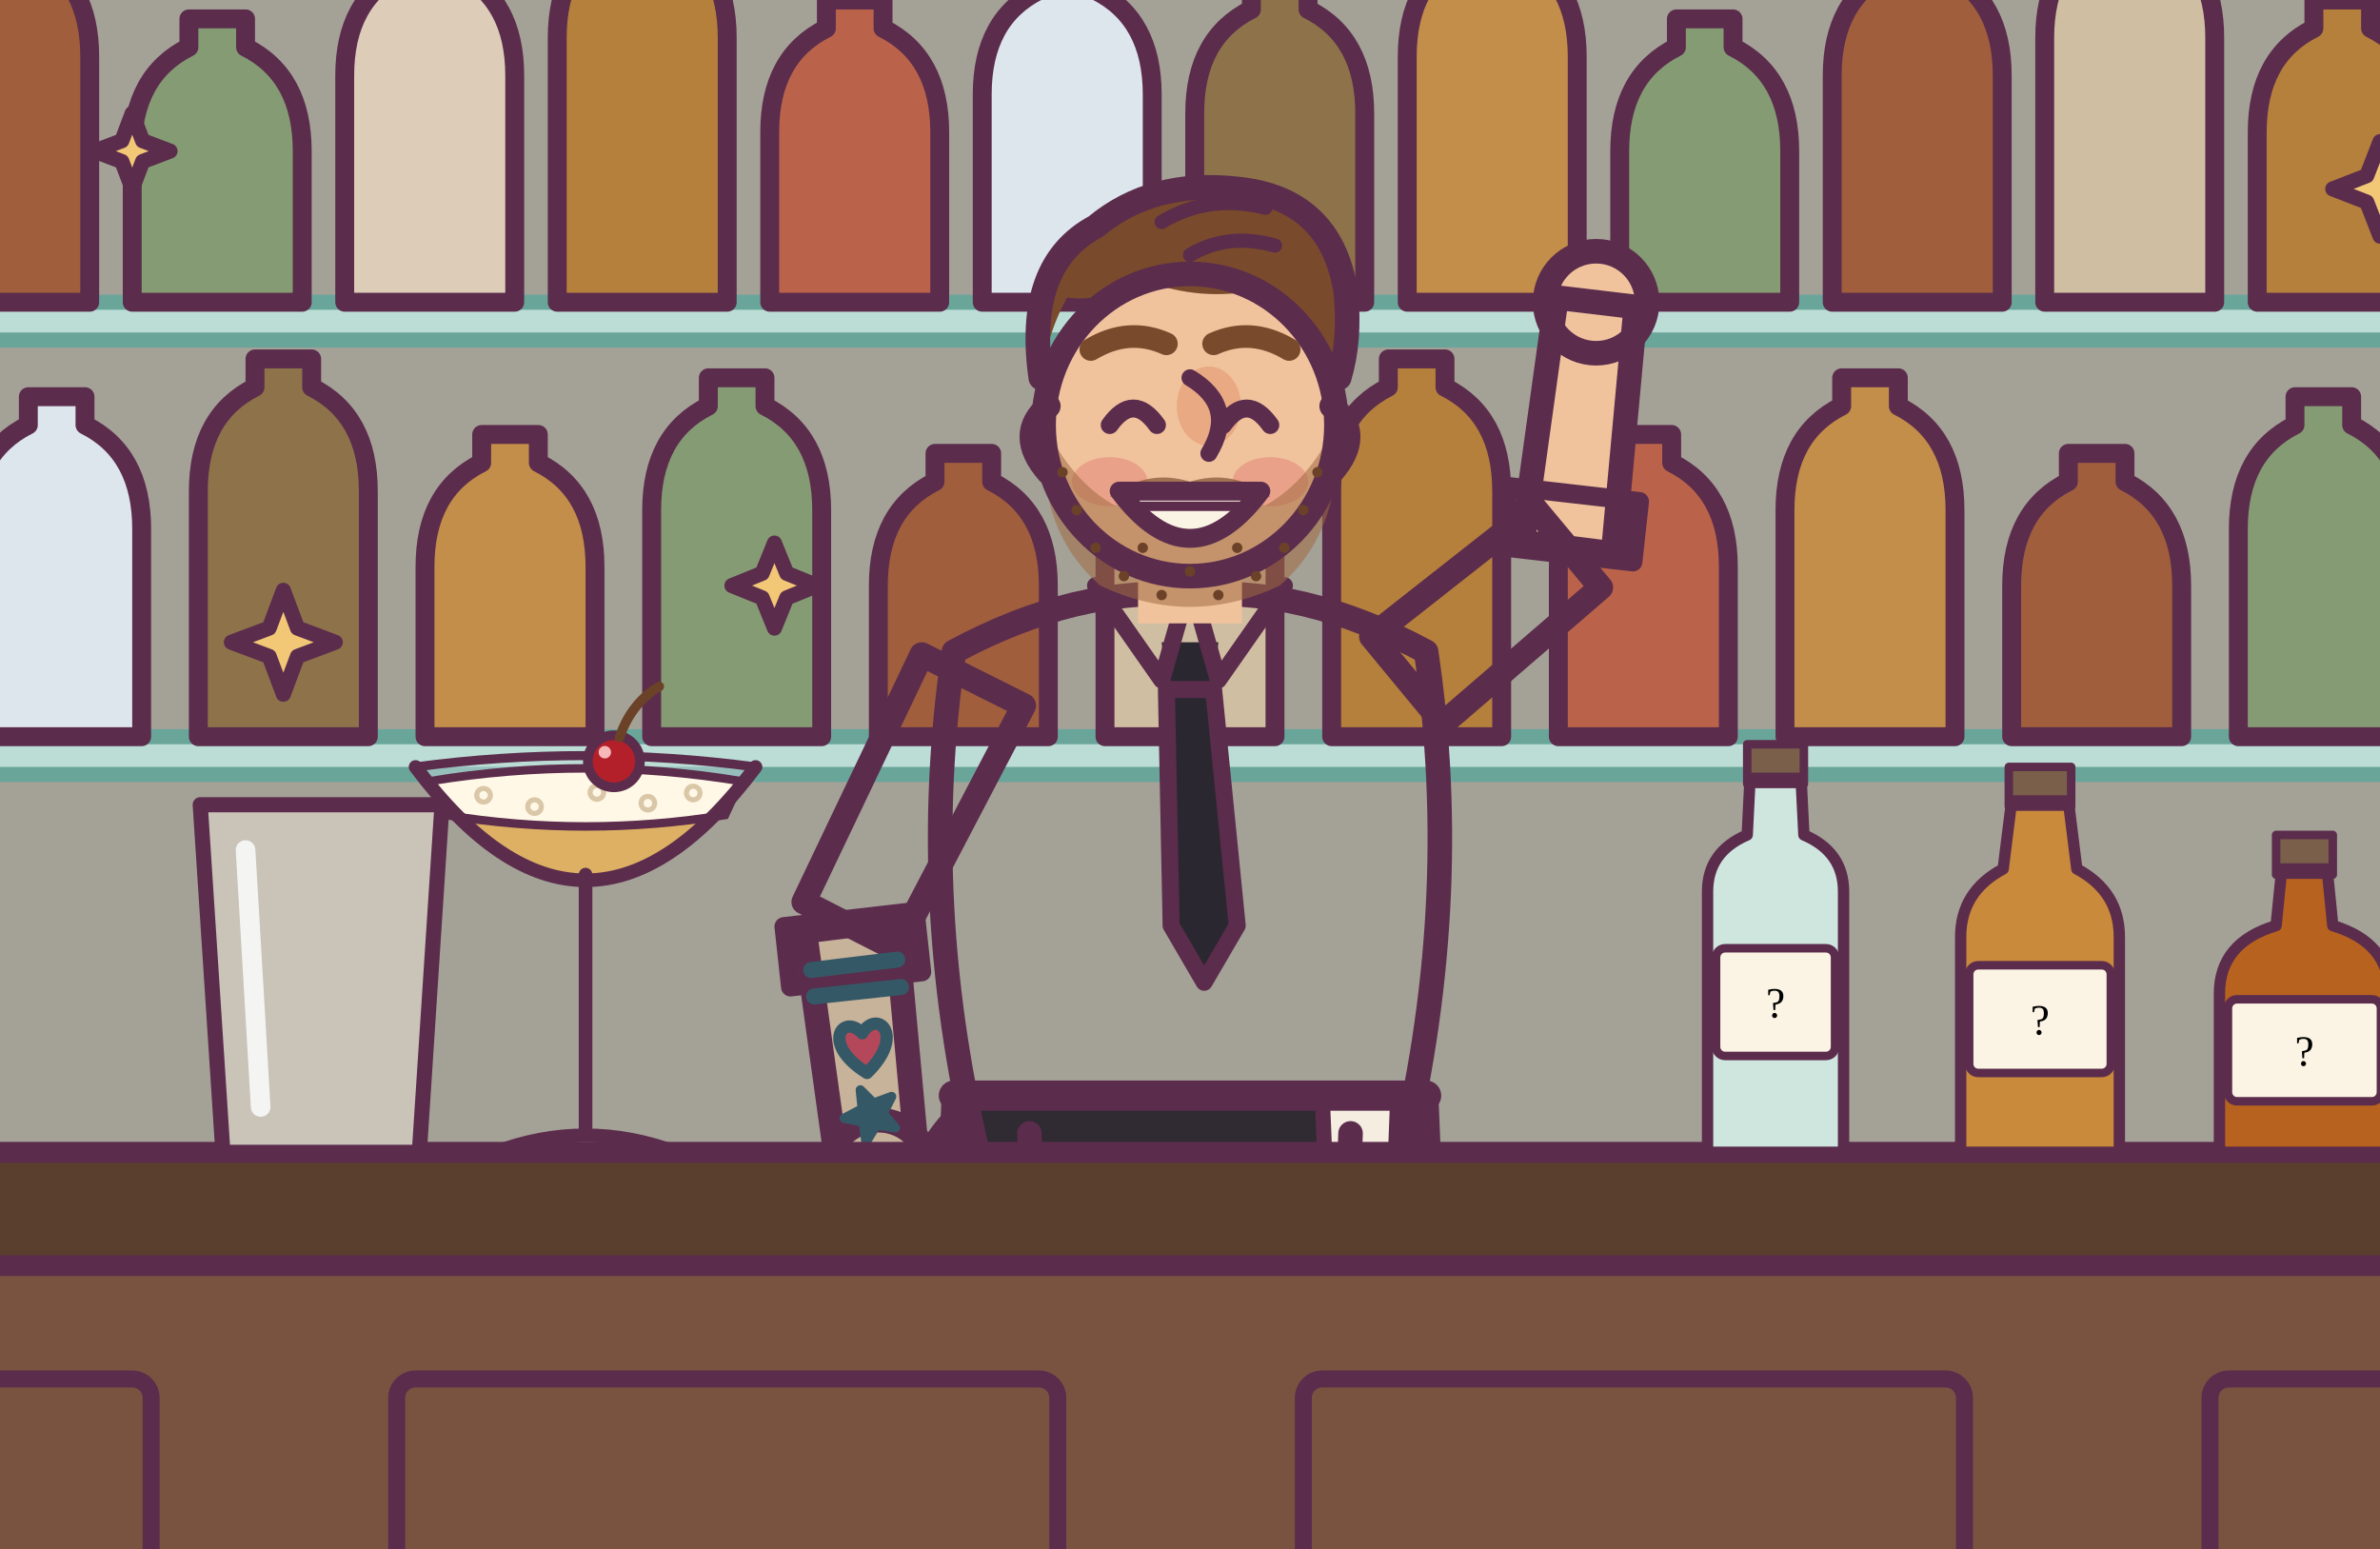
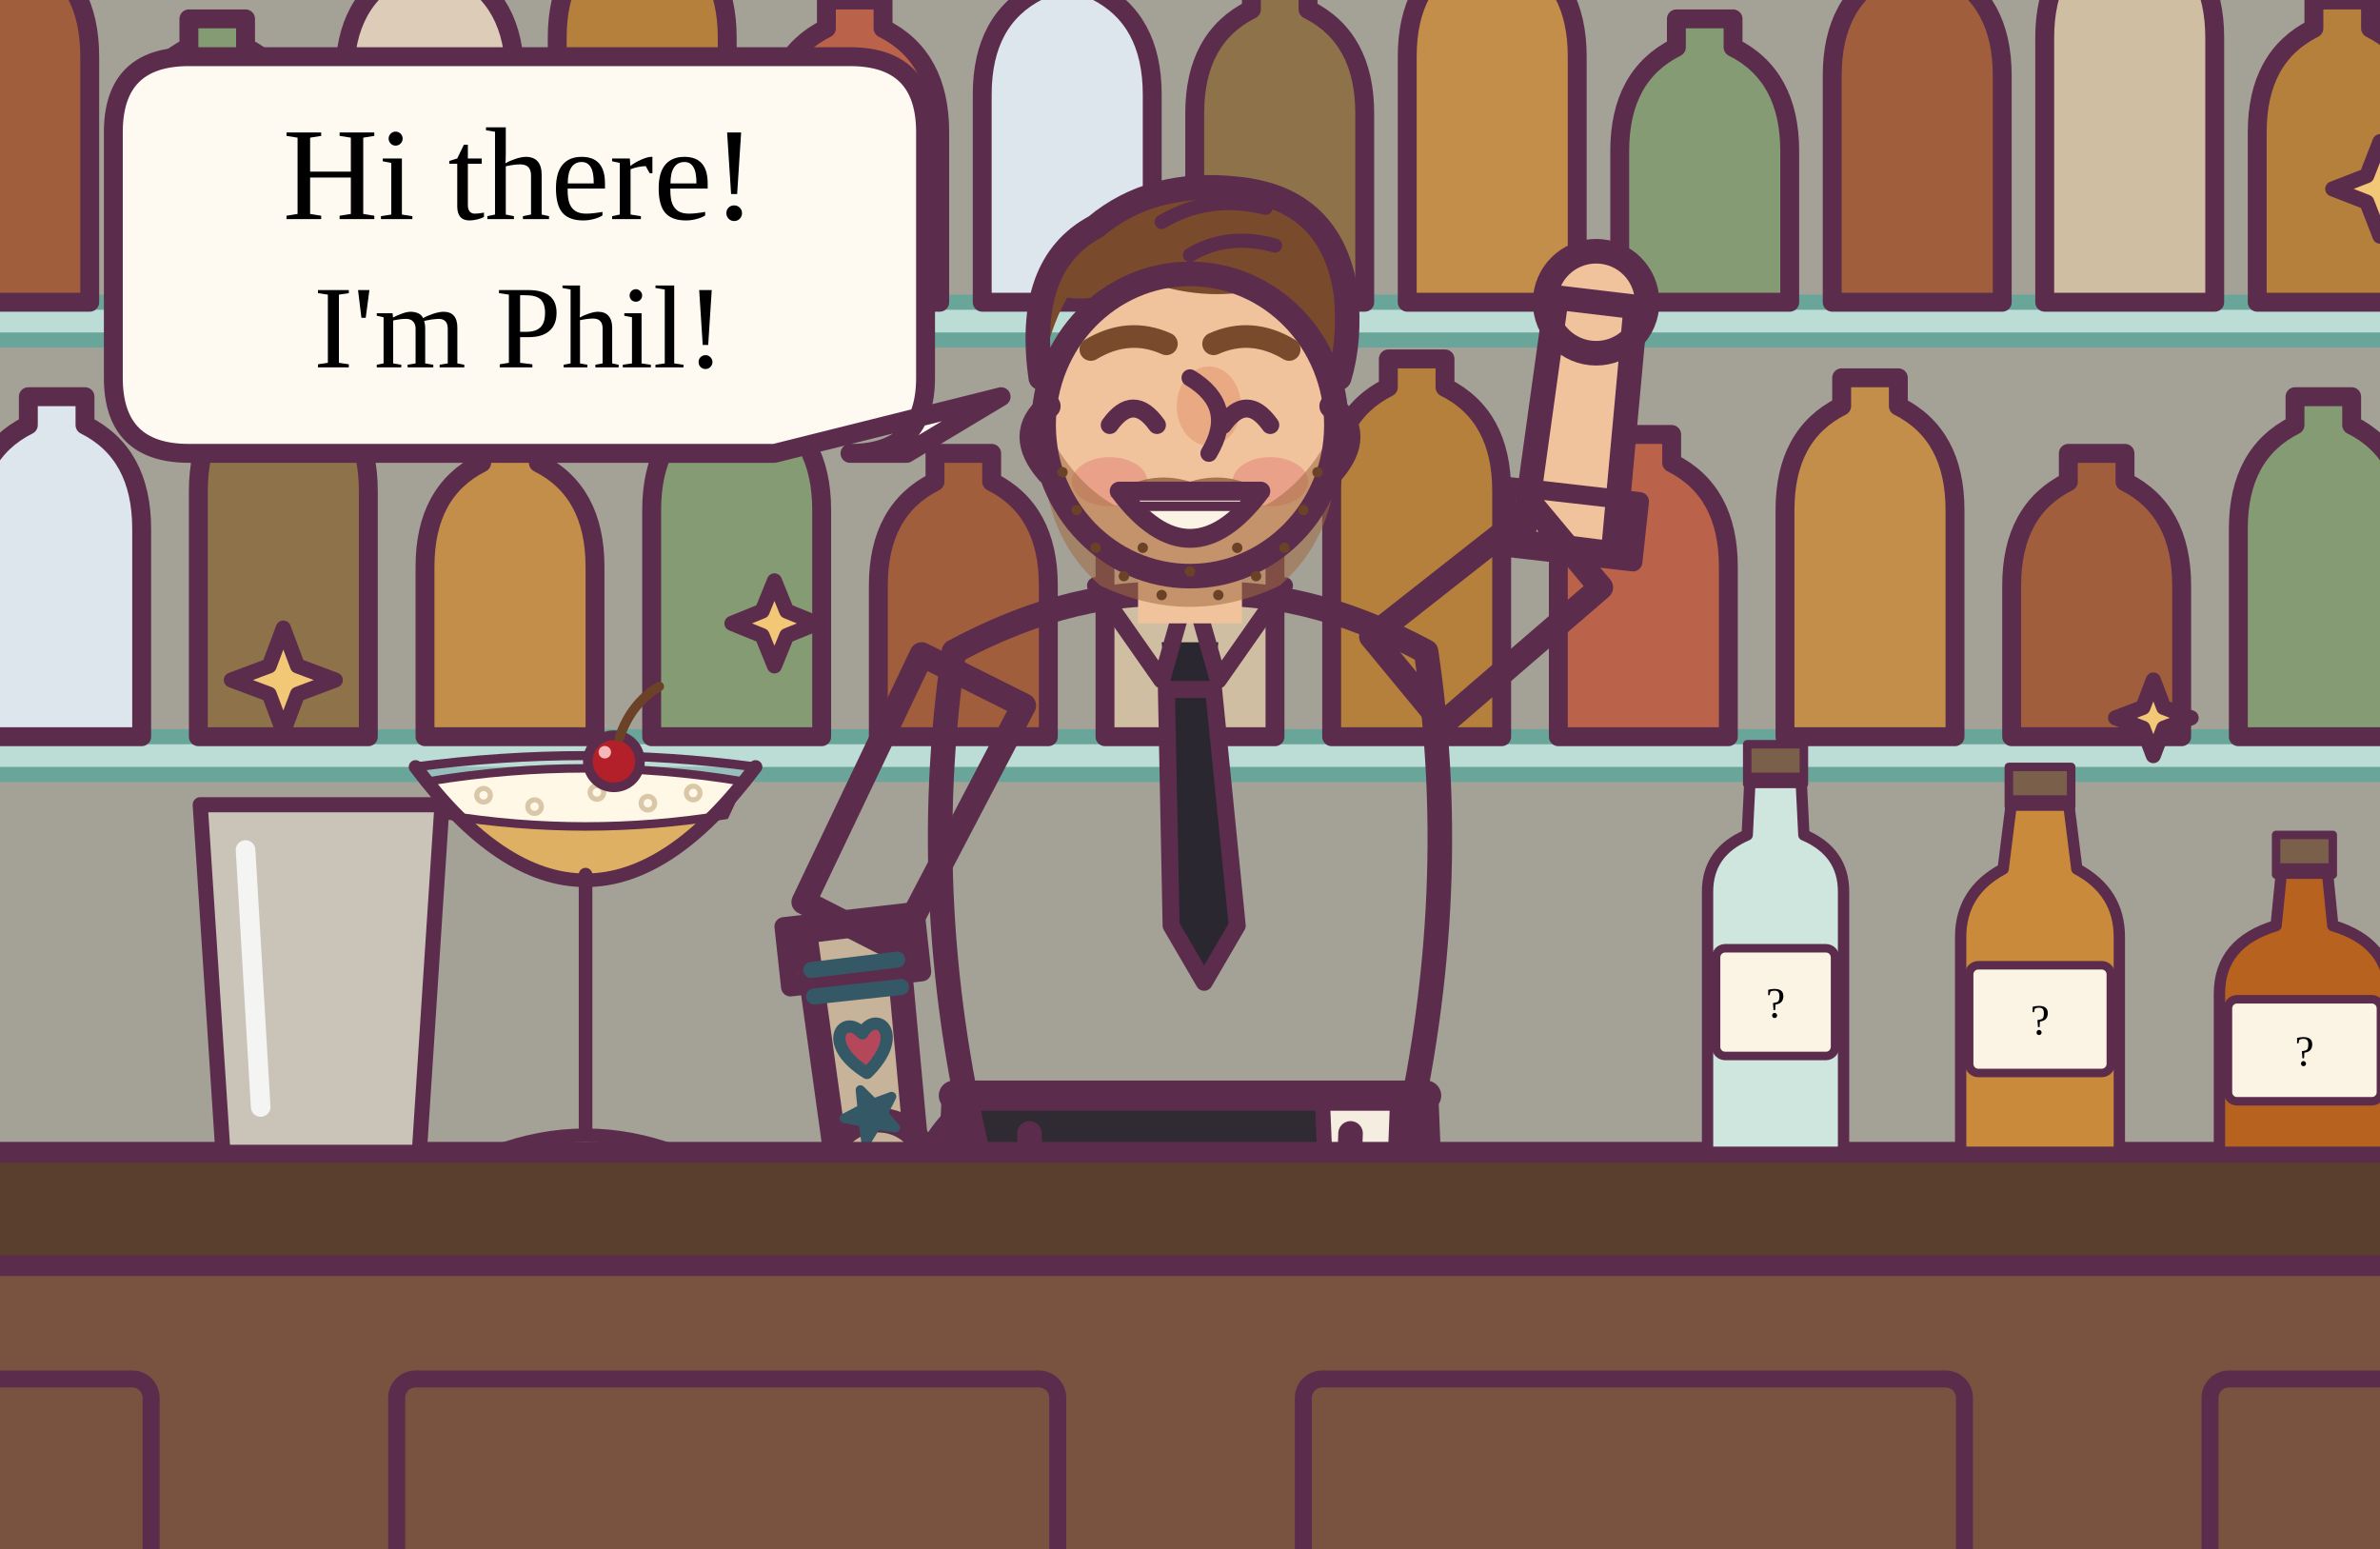
- <svg viewBox="0 0 252 164" role="img" aria-label="Phil, the bartender, waves hello from behind his bar. On the bar: a shaker and a whiskey sour on one side, and three bottles with question marks on their labels on the other">
+ <svg viewBox="0 0 252 164" role="img" aria-label="Phil, the bartender, waves hello from behind his bar and says: Hi there! I'm Phil! On the bar: a shaker and a whiskey sour on one side, and three bottles with question marks on their labels on the other">
  <g transform="translate(-74 -24)">
    <g filter="url(#wash)">
      <rect x="0" y="0" width="400" height="236" fill="#6f5443" />
      <rect x="40" y="10" width="320" height="140" fill="#cfe0dc" opacity=".55" />
    </g>
    <g filter="url(#wash)">
      <rect x="40" y="56" width="320" height="4" fill="#bfe3dc" opacity=".9" />
    </g>
    <g filter="url(#crayon)" fill="none" stroke="#5b2c4c" stroke-width="2.6" stroke-linecap="round" stroke-linejoin="round">
      <path d="M40 56 H360 M40 60 H360" stroke="#6aa59a" stroke-width="1.6" />
    </g>
    <g filter="url(#wash)">
      <path d="M43.0 56 L43.0 36 Q43.0 28 49.0 25 L49.0 22 L55.0 22 L55.0 25 Q61.0 28 61.0 36 L61.0 56Z" fill="#c98a3c" opacity=".85" />
    </g>
    <g filter="url(#crayon)" fill="none" stroke="#5b2c4c" stroke-width="2.6" stroke-linecap="round" stroke-linejoin="round">
      <path d="M43.0 56 L43.0 36 Q43.0 28 49.0 25 L49.0 22 L55.0 22 L55.0 25 Q61.0 28 61.0 36 L61.0 56Z" stroke-width="2" />
    </g>
    <g filter="url(#wash)">
      <path d="M65.5 56 L65.5 30 Q65.5 22 71.5 19 L71.5 16 L77.5 16 L77.5 19 Q83.5 22 83.5 30 L83.5 56Z" fill="#a0522d" opacity=".85" />
    </g>
    <g filter="url(#crayon)" fill="none" stroke="#5b2c4c" stroke-width="2.6" stroke-linecap="round" stroke-linejoin="round">
      <path d="M65.5 56 L65.5 30 Q65.5 22 71.5 19 L71.5 16 L77.5 16 L77.5 19 Q83.5 22 83.5 30 L83.5 56Z" stroke-width="2" />
    </g>
    <g filter="url(#wash)">
      <path d="M88.0 56 L88.0 40 Q88.0 32 94.0 29 L94.0 26 L100.0 26 L100.0 29 Q106.0 32 106.0 40 L106.0 56Z" fill="#7f9a6c" opacity=".85" />
    </g>
    <g filter="url(#crayon)" fill="none" stroke="#5b2c4c" stroke-width="2.6" stroke-linecap="round" stroke-linejoin="round">
      <path d="M88.0 56 L88.0 40 Q88.0 32 94.0 29 L94.0 26 L100.0 26 L100.0 29 Q106.0 32 106.0 40 L106.0 56Z" stroke-width="2" />
    </g>
    <g filter="url(#wash)">
      <path d="M110.5 56 L110.5 32 Q110.5 24 116.5 21 L116.5 18 L122.5 18 L122.5 21 Q128.5 24 128.5 32 L128.5 56Z" fill="#e6d3bd" opacity=".85" />
    </g>
    <g filter="url(#crayon)" fill="none" stroke="#5b2c4c" stroke-width="2.6" stroke-linecap="round" stroke-linejoin="round">
      <path d="M110.5 56 L110.5 32 Q110.5 24 116.5 21 L116.5 18 L122.5 18 L122.5 21 Q128.5 24 128.5 32 L128.5 56Z" stroke-width="2" />
    </g>
    <g filter="url(#wash)">
      <path d="M133.0 56 L133.0 28 Q133.0 20 139.0 17 L139.0 14 L145.0 14 L145.0 17 Q151.0 20 151.0 28 L151.0 56Z" fill="#b9792c" opacity=".85" />
    </g>
    <g filter="url(#crayon)" fill="none" stroke="#5b2c4c" stroke-width="2.6" stroke-linecap="round" stroke-linejoin="round">
      <path d="M133.0 56 L133.0 28 Q133.0 20 139.0 17 L139.0 14 L145.0 14 L145.0 17 Q151.0 20 151.0 28 L151.0 56Z" stroke-width="2" />
    </g>
    <g filter="url(#wash)">
      <path d="M155.5 56 L155.5 38 Q155.5 30 161.5 27 L161.5 24 L167.5 24 L167.5 27 Q173.5 30 173.5 38 L173.5 56Z" fill="#c0583c" opacity=".85" />
    </g>
    <g filter="url(#crayon)" fill="none" stroke="#5b2c4c" stroke-width="2.6" stroke-linecap="round" stroke-linejoin="round">
      <path d="M155.5 56 L155.5 38 Q155.5 30 161.5 27 L161.5 24 L167.5 24 L167.5 27 Q173.5 30 173.5 38 L173.5 56Z" stroke-width="2" />
    </g>
    <g filter="url(#wash)">
      <path d="M178.0 56 L178.0 34 Q178.0 26 184.0 23 L184.0 20 L190.0 20 L190.0 23 Q196.0 26 196.0 34 L196.0 56Z" fill="#e7f1fb" opacity=".85" />
    </g>
    <g filter="url(#crayon)" fill="none" stroke="#5b2c4c" stroke-width="2.6" stroke-linecap="round" stroke-linejoin="round">
      <path d="M178.0 56 L178.0 34 Q178.0 26 184.0 23 L184.0 20 L190.0 20 L190.0 23 Q196.0 26 196.0 34 L196.0 56Z" stroke-width="2" />
    </g>
    <g filter="url(#wash)">
      <path d="M200.5 56 L200.5 36 Q200.5 28 206.5 25 L206.5 22 L212.5 22 L212.5 25 Q218.5 28 218.5 36 L218.5 56Z" fill="#8a6a3c" opacity=".85" />
    </g>
    <g filter="url(#crayon)" fill="none" stroke="#5b2c4c" stroke-width="2.6" stroke-linecap="round" stroke-linejoin="round">
      <path d="M200.5 56 L200.5 36 Q200.5 28 206.5 25 L206.5 22 L212.5 22 L212.5 25 Q218.5 28 218.5 36 L218.5 56Z" stroke-width="2" />
    </g>
    <g filter="url(#wash)">
      <path d="M223.0 56 L223.0 30 Q223.0 22 229.0 19 L229.0 16 L235.0 16 L235.0 19 Q241.0 22 241.0 30 L241.0 56Z" fill="#c98a3c" opacity=".85" />
    </g>
    <g filter="url(#crayon)" fill="none" stroke="#5b2c4c" stroke-width="2.6" stroke-linecap="round" stroke-linejoin="round">
      <path d="M223.0 56 L223.0 30 Q223.0 22 229.0 19 L229.0 16 L235.0 16 L235.0 19 Q241.0 22 241.0 30 L241.0 56Z" stroke-width="2" />
    </g>
    <g filter="url(#wash)">
      <path d="M245.5 56 L245.5 40 Q245.5 32 251.5 29 L251.5 26 L257.5 26 L257.5 29 Q263.5 32 263.5 40 L263.5 56Z" fill="#7f9a6c" opacity=".85" />
    </g>
    <g filter="url(#crayon)" fill="none" stroke="#5b2c4c" stroke-width="2.6" stroke-linecap="round" stroke-linejoin="round">
      <path d="M245.5 56 L245.5 40 Q245.5 32 251.5 29 L251.5 26 L257.5 26 L257.5 29 Q263.5 32 263.5 40 L263.5 56Z" stroke-width="2" />
    </g>
    <g filter="url(#wash)">
      <path d="M268.0 56 L268.0 32 Q268.0 24 274.0 21 L274.0 18 L280.0 18 L280.0 21 Q286.0 24 286.0 32 L286.0 56Z" fill="#a0522d" opacity=".85" />
    </g>
    <g filter="url(#crayon)" fill="none" stroke="#5b2c4c" stroke-width="2.6" stroke-linecap="round" stroke-linejoin="round">
      <path d="M268.0 56 L268.0 32 Q268.0 24 274.0 21 L274.0 18 L280.0 18 L280.0 21 Q286.0 24 286.0 32 L286.0 56Z" stroke-width="2" />
    </g>
    <g filter="url(#wash)">
      <path d="M290.5 56 L290.5 28 Q290.5 20 296.5 17 L296.5 14 L302.5 14 L302.5 17 Q308.5 20 308.5 28 L308.5 56Z" fill="#d8c3a5" opacity=".85" />
    </g>
    <g filter="url(#crayon)" fill="none" stroke="#5b2c4c" stroke-width="2.6" stroke-linecap="round" stroke-linejoin="round">
      <path d="M290.5 56 L290.5 28 Q290.5 20 296.5 17 L296.5 14 L302.5 14 L302.5 17 Q308.5 20 308.5 28 L308.5 56Z" stroke-width="2" />
    </g>
    <g filter="url(#wash)">
      <path d="M313.0 56 L313.0 38 Q313.0 30 319.0 27 L319.0 24 L325.0 24 L325.0 27 Q331.0 30 331.0 38 L331.0 56Z" fill="#b9792c" opacity=".85" />
    </g>
    <g filter="url(#crayon)" fill="none" stroke="#5b2c4c" stroke-width="2.6" stroke-linecap="round" stroke-linejoin="round">
      <path d="M313.0 56 L313.0 38 Q313.0 30 319.0 27 L319.0 24 L325.0 24 L325.0 27 Q331.0 30 331.0 38 L331.0 56Z" stroke-width="2" />
    </g>
    <g filter="url(#wash)">
      <path d="M335.5 56 L335.5 34 Q335.5 26 341.5 23 L341.5 20 L347.5 20 L347.5 23 Q353.5 26 353.5 34 L353.5 56Z" fill="#c0583c" opacity=".85" />
    </g>
    <g filter="url(#crayon)" fill="none" stroke="#5b2c4c" stroke-width="2.6" stroke-linecap="round" stroke-linejoin="round">
      <path d="M335.5 56 L335.5 34 Q335.5 26 341.5 23 L341.5 20 L347.5 20 L347.5 23 Q353.5 26 353.5 34 L353.5 56Z" stroke-width="2" />
    </g>
    <g filter="url(#wash)">
      <rect x="40" y="102" width="320" height="4" fill="#bfe3dc" opacity=".9" />
    </g>
    <g filter="url(#crayon)" fill="none" stroke="#5b2c4c" stroke-width="2.6" stroke-linecap="round" stroke-linejoin="round">
      <path d="M40 102 H360 M40 106 H360" stroke="#6aa59a" stroke-width="1.6" />
    </g>
    <g filter="url(#wash)">
      <path d="M47 102 L47 86 Q47 78 53 75 L53 72 L59 72 L59 75 Q65 78 65 86 L65 102Z" fill="#c0583c" opacity=".85" />
    </g>
    <g filter="url(#crayon)" fill="none" stroke="#5b2c4c" stroke-width="2.6" stroke-linecap="round" stroke-linejoin="round">
      <path d="M47 102 L47 86 Q47 78 53 75 L53 72 L59 72 L59 75 Q65 78 65 86 L65 102Z" stroke-width="2" />
    </g>
    <g filter="url(#wash)">
      <path d="M71 102 L71 80 Q71 72 77 69 L77 66 L83 66 L83 69 Q89 72 89 80 L89 102Z" fill="#e7f1fb" opacity=".85" />
    </g>
    <g filter="url(#crayon)" fill="none" stroke="#5b2c4c" stroke-width="2.6" stroke-linecap="round" stroke-linejoin="round">
      <path d="M71 102 L71 80 Q71 72 77 69 L77 66 L83 66 L83 69 Q89 72 89 80 L89 102Z" stroke-width="2" />
    </g>
    <g filter="url(#wash)">
      <path d="M95 102 L95 76 Q95 68 101 65 L101 62 L107 62 L107 65 Q113 68 113 76 L113 102Z" fill="#8a6a3c" opacity=".85" />
    </g>
    <g filter="url(#crayon)" fill="none" stroke="#5b2c4c" stroke-width="2.6" stroke-linecap="round" stroke-linejoin="round">
      <path d="M95 102 L95 76 Q95 68 101 65 L101 62 L107 62 L107 65 Q113 68 113 76 L113 102Z" stroke-width="2" />
    </g>
    <g filter="url(#wash)">
      <path d="M119 102 L119 84 Q119 76 125 73 L125 70 L131 70 L131 73 Q137 76 137 84 L137 102Z" fill="#c98a3c" opacity=".85" />
    </g>
    <g filter="url(#crayon)" fill="none" stroke="#5b2c4c" stroke-width="2.6" stroke-linecap="round" stroke-linejoin="round">
      <path d="M119 102 L119 84 Q119 76 125 73 L125 70 L131 70 L131 73 Q137 76 137 84 L137 102Z" stroke-width="2" />
    </g>
    <g filter="url(#wash)">
      <path d="M143 102 L143 78 Q143 70 149 67 L149 64 L155 64 L155 67 Q161 70 161 78 L161 102Z" fill="#7f9a6c" opacity=".85" />
    </g>
    <g filter="url(#crayon)" fill="none" stroke="#5b2c4c" stroke-width="2.6" stroke-linecap="round" stroke-linejoin="round">
      <path d="M143 102 L143 78 Q143 70 149 67 L149 64 L155 64 L155 67 Q161 70 161 78 L161 102Z" stroke-width="2" />
    </g>
    <g filter="url(#wash)">
      <path d="M167 102 L167 86 Q167 78 173 75 L173 72 L179 72 L179 75 Q185 78 185 86 L185 102Z" fill="#a0522d" opacity=".85" />
    </g>
    <g filter="url(#crayon)" fill="none" stroke="#5b2c4c" stroke-width="2.6" stroke-linecap="round" stroke-linejoin="round">
      <path d="M167 102 L167 86 Q167 78 173 75 L173 72 L179 72 L179 75 Q185 78 185 86 L185 102Z" stroke-width="2" />
    </g>
    <g filter="url(#wash)">
      <path d="M191 102 L191 80 Q191 72 197 69 L197 66 L203 66 L203 69 Q209 72 209 80 L209 102Z" fill="#d8c3a5" opacity=".85" />
    </g>
    <g filter="url(#crayon)" fill="none" stroke="#5b2c4c" stroke-width="2.6" stroke-linecap="round" stroke-linejoin="round">
      <path d="M191 102 L191 80 Q191 72 197 69 L197 66 L203 66 L203 69 Q209 72 209 80 L209 102Z" stroke-width="2" />
    </g>
    <g filter="url(#wash)">
      <path d="M215 102 L215 76 Q215 68 221 65 L221 62 L227 62 L227 65 Q233 68 233 76 L233 102Z" fill="#b9792c" opacity=".85" />
    </g>
    <g filter="url(#crayon)" fill="none" stroke="#5b2c4c" stroke-width="2.6" stroke-linecap="round" stroke-linejoin="round">
      <path d="M215 102 L215 76 Q215 68 221 65 L221 62 L227 62 L227 65 Q233 68 233 76 L233 102Z" stroke-width="2" />
    </g>
    <g filter="url(#wash)">
      <path d="M239 102 L239 84 Q239 76 245 73 L245 70 L251 70 L251 73 Q257 76 257 84 L257 102Z" fill="#c0583c" opacity=".85" />
    </g>
    <g filter="url(#crayon)" fill="none" stroke="#5b2c4c" stroke-width="2.6" stroke-linecap="round" stroke-linejoin="round">
      <path d="M239 102 L239 84 Q239 76 245 73 L245 70 L251 70 L251 73 Q257 76 257 84 L257 102Z" stroke-width="2" />
    </g>
    <g filter="url(#wash)">
      <path d="M263 102 L263 78 Q263 70 269 67 L269 64 L275 64 L275 67 Q281 70 281 78 L281 102Z" fill="#c98a3c" opacity=".85" />
    </g>
    <g filter="url(#crayon)" fill="none" stroke="#5b2c4c" stroke-width="2.6" stroke-linecap="round" stroke-linejoin="round">
      <path d="M263 102 L263 78 Q263 70 269 67 L269 64 L275 64 L275 67 Q281 70 281 78 L281 102Z" stroke-width="2" />
    </g>
    <g filter="url(#wash)">
      <path d="M287 102 L287 86 Q287 78 293 75 L293 72 L299 72 L299 75 Q305 78 305 86 L305 102Z" fill="#a0522d" opacity=".85" />
    </g>
    <g filter="url(#crayon)" fill="none" stroke="#5b2c4c" stroke-width="2.6" stroke-linecap="round" stroke-linejoin="round">
      <path d="M287 102 L287 86 Q287 78 293 75 L293 72 L299 72 L299 75 Q305 78 305 86 L305 102Z" stroke-width="2" />
    </g>
    <g filter="url(#wash)">
      <path d="M311 102 L311 80 Q311 72 317 69 L317 66 L323 66 L323 69 Q329 72 329 80 L329 102Z" fill="#7f9a6c" opacity=".85" />
    </g>
    <g filter="url(#crayon)" fill="none" stroke="#5b2c4c" stroke-width="2.6" stroke-linecap="round" stroke-linejoin="round">
      <path d="M311 102 L311 80 Q311 72 317 69 L317 66 L323 66 L323 69 Q329 72 329 80 L329 102Z" stroke-width="2" />
    </g>
    <g filter="url(#wash)">
      <path d="M335 102 L335 76 Q335 68 341 65 L341 62 L347 62 L347 65 Q353 68 353 76 L353 102Z" fill="#e6d3bd" opacity=".85" />
    </g>
    <g filter="url(#crayon)" fill="none" stroke="#5b2c4c" stroke-width="2.6" stroke-linecap="round" stroke-linejoin="round">
      <path d="M335 102 L335 76 Q335 68 341 65 L341 62 L347 62 L347 65 Q353 68 353 76 L353 102Z" stroke-width="2" />
    </g>
    <g transform="translate(200 206) scale(1 1)">
      <g>
        <g>
          <g filter="url(#wash)">
            <path d="M-40.8 -83.4 L-37.2 -57.5 L-28.8 -58.5 L-31.2 -84.6Z" fill="#f0c39d" />
            <circle cx="-33" cy="-58" r="5.4" fill="#f0c39d" />
            <path d="M-28.4 -112.7 L-40.9 -86.5 L-31.1 -81.5 L-17.6 -107.3Z" fill="url(#plaid)" />
            <path d="M-29.1 -85.5 L-43 -83.9 L-42.3 -77.5 L-28.4 -79.1Z" fill="url(#plaid)" />
            <path d="M-40.8 -83.4 L-37.2 -57.5 L-28.8 -58.5 L-31.2 -84.6Z" fill="#5f8494" opacity=".28" />
          </g>
          <g filter="url(#boil)" fill="none" stroke="#5b2c4c" stroke-width="2.6" stroke-linecap="round" stroke-linejoin="round">
            <path d="M-40.8 -83.4 L-37.2 -57.5 L-28.8 -58.5 L-31.2 -84.6Z" />
            <circle cx="-33" cy="-58" r="5.4" />
            <path d="M-28.4 -112.7 L-40.9 -86.5 L-31.1 -81.5 L-17.6 -107.3Z" />
            <path d="M-29.1 -85.5 L-43 -83.9 L-42.3 -77.5 L-28.4 -79.1Z" stroke-width="2" />
            <g stroke="#355866">
              <path d="M-31 -80.4 L-40.1 -79.3" stroke-width="1.7" />
              <path d="M-30.6 -77.5 L-39.8 -76.5" stroke-width="1.7" />
              <path d="M-34.2 -68.4 C-39.2 -71.5 -36.7 -74.8 -34.7 -72.6 C-33.2 -75.2 -30 -72.5 -34.2 -68.4Z" fill="#b4485a" stroke-width="1.3" />
              <path d="M-36.6 -63.6 -34.7 -64.6 -34.9 -66.6 -33.5 -65.2 -31.6 -65.9 -32.5 -64.1 -31.2 -62.6 -33.2 -62.9 -34.3 -61.1 -34.6 -63.2Z" fill="#355866" stroke-width="1" />
            </g>
          </g>
        </g>
        <g>
          <g filter="url(#wash)">
            <ellipse cx="-11" cy="-3.5" rx="10.5" ry="4.6" fill="#3b2a22" />
            <ellipse cx="11" cy="-3.5" rx="10.5" ry="4.6" fill="#3b2a22" />
            <path d="M-17 -62 L-15 -7 L-4 -7 L-1.5 -56 L1.5 -56 L4 -7 L15 -7 L17 -62Z" fill="#4b5a73" />
            <path d="M-25 -113 Q-29 -86 -22 -58 L22 -58 Q29 -86 25 -113 Q12 -120 0 -119 Q-12 -120 -25 -113Z" fill="url(#plaid)" />
            <path d="M-3 -114 L3 -114 L2.5 -109 L-2.5 -109Z M-2.5 -109 L2.5 -109 L5 -84 L1.5 -78 L-2 -84Z" fill="#2b2730" />
            <path d="M-10 -120 L-3 -110 L-1 -117Z M10 -120 L3 -110 L1 -117Z" fill="url(#plaid)" />
            <path d="M-25 -66 L25 -66 L26.5 -30 Q0 -25 -26.5 -30Z" fill="#302a33" />
            <path d="M14 -66 L22 -66 L21 -40 L15 -42Z" fill="#f4ede0" />
          </g>
          <g filter="url(#boil)" fill="none" stroke="#5b2c4c" stroke-width="2.6" stroke-linecap="round" stroke-linejoin="round">
            <ellipse cx="-11" cy="-3.5" rx="10.5" ry="4.6" />
            <ellipse cx="11" cy="-3.5" rx="10.5" ry="4.6" />
            <path d="M-17 -62 L-15 -7 L-4 -7 L-1.5 -56 M1.5 -56 L4 -7 L15 -7 L17 -62" />
            <path d="M-25 -113 Q-29 -86 -22 -58 L22 -58 Q29 -86 25 -113 Q12 -120 0 -119 Q-12 -120 -25 -113Z" />
            <path d="M-2.5 -109 L2.5 -109 L5 -84 L1.5 -78 L-2 -84Z" stroke-width="1.8" />
            <path d="M-10 -120 L-3 -110 L-1 -117 M10 -120 L3 -110 L1 -117" stroke-width="1.8" />
            <path d="M-25 -66 L25 -66 L26.5 -30 Q0 -25 -26.5 -30Z" />
            <path d="M-25 -66 H25" stroke-width="3.2" />
            <path d="M-8 -52 h14 v12 h-14Z" stroke="#56505a" stroke-width="1.5" />
            <path d="M14 -66 L22 -66 L21 -40 L15 -42Z" stroke-width="1.6" />
            <path d="M-25 -64 q-6 6 -3 14 M-25 -64 q-2 8 2 13" stroke-width="1.8" />
          </g>
        </g>
        <g>
          <g filter="url(#wash)">
            <rect x="-5.5" y="-125" width="11" height="9" fill="#f0c39d" />
            <ellipse cx="0" cy="-137" rx="15.5" ry="16" fill="#f0c39d" />
            <ellipse cx="-14.5" cy="-136" rx="3" ry="4.4" fill="#f0c39d" />
            <ellipse cx="14.5" cy="-136" rx="3" ry="4.4" fill="#f0c39d" />
            <ellipse cx="-8.5" cy="-131" rx="4" ry="2.6" fill="#e48b7c" opacity=".6" />
            <ellipse cx="8.5" cy="-131" rx="4" ry="2.6" fill="#e48b7c" opacity=".6" />
            <ellipse cx="2" cy="-139" rx="3.4" ry="4.2" fill="#e9a982" />
            <path d="M-15.4 -137 Q-16.4 -126 -9.5 -120 Q0 -115.5 9.5 -120 Q16.4 -126 15.4 -137 Q12.5 -131 8 -128.5 L-8 -128.5 Q-12.5 -131 -15.4 -137Z" fill="#a06a42" opacity=".55" />
            <path d="M-8.5 -129.4 Q-4.5 -132.4 0 -131 Q4.5 -132.4 8.5 -129.4 Q4.5 -130.2 0 -129.8 Q-4.5 -130.2 -8.5 -129.4Z" fill="#8a5a3a" opacity=".75" />
            <path d="M-15.8 -142 Q-17.5 -154 -10 -158 Q-4 -163 5 -162 Q15 -161 16.5 -151 Q17 -146 15.8 -142 Q14 -149 8 -151.5 Q2 -150 -4 -152 Q-10 -150 -13 -150.5 Q-15 -147 -15.8 -142Z" fill="#7a4a2c" />
          </g>
          <g filter="url(#boil)" fill="none" stroke="#5b2c4c" stroke-width="2.6" stroke-linecap="round" stroke-linejoin="round">
            <ellipse cx="0" cy="-137" rx="15.5" ry="16" />
            <path d="M-15.0 -139 q-3.5 3 0 7" />
            <path d="M15.0 -139 q3.5 3 0 7" />
            <path d="M-8.5 -137 q2.5 -3.5 5 0 M3.5 -137 q2.5 -3.5 5 0" stroke-width="1.9" />
            <path d="M-4 -127 h8" stroke-width="2" />
            <path d="M0 -142 q5 3 2 8" stroke-width="1.8" />
            <circle cx="-12" cy="-128" r=".55" fill="#6b4228" stroke="none" />
            <circle cx="-10" cy="-124" r=".55" fill="#6b4228" stroke="none" />
            <circle cx="-7" cy="-121" r=".55" fill="#6b4228" stroke="none" />
            <circle cx="-3" cy="-119" r=".55" fill="#6b4228" stroke="none" />
            <circle cx="3" cy="-119" r=".55" fill="#6b4228" stroke="none" />
            <circle cx="7" cy="-121" r=".55" fill="#6b4228" stroke="none" />
            <circle cx="10" cy="-124" r=".55" fill="#6b4228" stroke="none" />
            <circle cx="12" cy="-128" r=".55" fill="#6b4228" stroke="none" />
            <circle cx="-5" cy="-124" r=".55" fill="#6b4228" stroke="none" />
            <circle cx="5" cy="-124" r=".55" fill="#6b4228" stroke="none" />
            <circle cx="0" cy="-121.5" r=".55" fill="#6b4228" stroke="none" />
            <circle cx="-13.5" cy="-132" r=".55" fill="#6b4228" stroke="none" />
            <circle cx="13.5" cy="-132" r=".55" fill="#6b4228" stroke="none" />
            <path d="M-7.5 -130 q7.5 10 15 0Z" fill="#fbf3e3" stroke-width="2" />
            <path d="M-6.4 -128.4 h12.8" stroke-width="1" />
            <path d="M-10.5 -145 q4 -2.4 8 -.6 M2.5 -145.6 q4 -1.8 8 .6" stroke="#7a4a2c" stroke-width="2.4" />
            <path d="M-15.8 -142 Q-17.5 -154 -10 -158 Q-4 -163 5 -162 Q15 -161 16.5 -151 Q17 -146 15.8 -142" />
            <path d="M-3 -158.5 q5 -3 11 -1.5 M0 -155 q4 -2.4 9 -1" stroke-width="1.5" />
          </g>
        </g>
        <g class="hi-wave" style="transform-origin:23px -110px">
          <g>
            <g filter="url(#wash)">
              <path d="M44.8 -123.4 L47.2 -149.5 L38.8 -150.5 L35.2 -124.6Z" fill="#f0c39d" />
              <circle cx="43" cy="-150" r="5.4" fill="#f0c39d" />
              <path d="M26.8 -105.4 L43.5 -119.8 L36.5 -128.2 L19.2 -114.6Z" fill="url(#plaid)" />
              <path d="M33 -124.1 L46.9 -122.5 L47.6 -128.9 L33.7 -130.5Z" fill="url(#plaid)" />
            </g>
            <g filter="url(#boil)" fill="none" stroke="#5b2c4c" stroke-width="2.6" stroke-linecap="round" stroke-linejoin="round">
              <path d="M44.8 -123.4 L47.2 -149.5 L38.8 -150.5 L35.2 -124.6Z" />
              <circle cx="43" cy="-150" r="5.4" />
              <path d="M26.8 -105.4 L43.5 -119.8 L36.5 -128.2 L19.2 -114.6Z" />
              <path d="M33 -124.1 L46.9 -122.5 L47.6 -128.9 L33.7 -130.5Z" stroke-width="2" />
            </g>
          </g>
        </g>
      </g>
    </g>
    <rect x="0" y="146" width="400" height="90" fill="#6e4b39" />
    <g filter="url(#wash)">
      <rect x="0" y="146" width="400" height="12" fill="#5a3e2e" />
      <rect x="0" y="158" width="400" height="78" fill="#7a5340" />
    </g>
    <g filter="url(#crayon)" fill="none" stroke="#5b2c4c" stroke-width="2.2" stroke-linecap="round" stroke-linejoin="round">
      <path d="M0 146 H400 M0 158 H400" />
      <rect x="20" y="170" width="70" height="52" rx="2" stroke-width="1.8" />
      <rect x="116" y="170" width="70" height="52" rx="2" stroke-width="1.8" />
      <rect x="212" y="170" width="70" height="52" rx="2" stroke-width="1.8" />
      <rect x="308" y="170" width="70" height="52" rx="2" stroke-width="1.8" />
    </g>
    <g transform="translate(108 146) scale(0.8)">
      <g filter="url(#wash)">
        <path d="M-13 0 L-16 -46 L16 -46 L13 0Z" fill="#c9c3b8" />
      </g>
      <g filter="url(#crayon)" fill="none" stroke="#5b2c4c" stroke-width="2.6" stroke-linecap="round" stroke-linejoin="round">
        <path d="M-13 0 L-16 -46 L16 -46 L13 0Z" stroke-width="2" />
        <path d="M-10 -40 L-8 -6" stroke="#f4f4f2" stroke-width="2.6" />
      </g>
    </g>
    <g transform="translate(136 146) scale(0.6)">
      <g filter="url(#wash)">
        <path d="M-30 -68 Q0 -28 30 -68Z" fill="#e7f1fb" opacity=".35" />
      </g>
      <clipPath id="bar-hero-sour">
        <path d="M-28 -66 Q0 -32 28 -66Z" />
      </clipPath>
      <g clip-path="url(#bar-hero-sour)">
        <g filter="url(#wash)">
          <rect x="-40" y="-65" width="80" height="18" fill="#ddb064" />
        </g>
      </g>
      <path d="M-27.4 -65.5 Q0 -70 27.4 -65.5 L24.6 -59.5 Q0 -55.5 -24.6 -59.5Z" fill="#fff8e6" stroke="#5b2c4c" stroke-width="1.5" />
      <circle cx="-18" cy="-63" r="1.2" fill="none" stroke="#d9c7a8" stroke-width=".9" />
      <circle cx="-9" cy="-61" r="1.2" fill="none" stroke="#d9c7a8" stroke-width=".9" />
      <circle cx="2" cy="-63.5" r="1.2" fill="none" stroke="#d9c7a8" stroke-width=".9" />
      <circle cx="11" cy="-61.6" r="1.2" fill="none" stroke="#d9c7a8" stroke-width=".9" />
      <circle cx="19" cy="-63.4" r="1.2" fill="none" stroke="#d9c7a8" stroke-width=".9" />
      <g filter="url(#crayon)" fill="none" stroke="#5b2c4c" stroke-width="2.6" stroke-linecap="round" stroke-linejoin="round">
        <path d="M-30 -68 Q0 -28 30 -68" stroke-width="2.4" />
        <path d="M-30 -68 Q0 -72 30 -68" stroke-width="1.6" />
        <path d="M0 -49 V-4 M-16 0 Q0 -6 16 0" stroke-width="2.4" />
      </g>
      <g transform="translate(5 -69)">
        <g filter="url(#wash)">
          <circle r="4.6" fill="#b3202a" />
        </g>
        <g filter="url(#crayon)" fill="none" stroke="#5b2c4c" stroke-width="2.6" stroke-linecap="round" stroke-linejoin="round">
          <circle r="4.6" stroke-width="1.7" />
          <path d="M1 -4.2 q2 -6 7 -9" stroke="#6b4228" stroke-width="1.7" />
        </g>
        <circle cx="-1.6" cy="-1.6" r="1.1" fill="#f6b8b8" />
      </g>
    </g>
    <g transform="translate(262 146) scale(0.6)">
      <g filter="url(#wash)">
        <path d="M-12 0 L-12 -46 Q-12 -53 -5 -56 L-4.5 -66 L4.5 -66 L5 -56 Q12 -53 12 -46 L12 0Z" fill="#cfe6df" />
        <rect x="-10.5" y="-36" width="21" height="19" rx="1.6" fill="#fbf3e3" />
        <path d="M-5 -72 h10 v7 h-10Z" fill="#7a5f4a" />
      </g>
      <g filter="url(#crayon)" fill="none" stroke="#5b2c4c" stroke-width="2.6" stroke-linecap="round" stroke-linejoin="round">
        <path d="M-12 0 L-12 -46 Q-12 -53 -5 -56 L-4.5 -66 L4.5 -66 L5 -56 Q12 -53 12 -46 L12 0Z" stroke-width="2" />
        <rect x="-10.5" y="-36" width="21" height="19" rx="1.6" stroke-width="1.5" />
        <path d="M-5 -72 h10 v7 h-10Z" stroke-width="1.5" />
      </g>
      <text class="letter" x="0" y="-23.8" font-size="7.6" text-anchor="middle">?</text>
    </g>
    <g transform="translate(290 146) scale(0.6)">
      <g filter="url(#wash)">
        <path d="M-14 0 L-14 -38 Q-14 -46 -6.5 -50 L-5 -62 L5 -62 L6.5 -50 Q14 -46 14 -38 L14 0Z" fill="#c98a3c" />
        <rect x="-12.5" y="-33" width="25" height="19" rx="1.6" fill="#fbf3e3" />
        <path d="M-5.5 -68 h11 v7 h-11Z" fill="#7a5f4a" />
      </g>
      <g filter="url(#crayon)" fill="none" stroke="#5b2c4c" stroke-width="2.6" stroke-linecap="round" stroke-linejoin="round">
        <path d="M-14 0 L-14 -38 Q-14 -46 -6.5 -50 L-5 -62 L5 -62 L6.5 -50 Q14 -46 14 -38 L14 0Z" stroke-width="2" />
        <rect x="-12.5" y="-33" width="25" height="19" rx="1.6" stroke-width="1.5" />
        <path d="M-5.5 -68 h11 v7 h-11Z" stroke-width="1.5" />
      </g>
      <text class="letter" x="0" y="-20.8" font-size="7.6" text-anchor="middle">?</text>
    </g>
    <g transform="translate(318 146) scale(0.6)">
      <g filter="url(#wash)">
        <path d="M-15 0 L-15 -28 Q-15 -37 -5 -40 L-4 -50 L4 -50 L5 -40 Q15 -37 15 -28 L15 0Z" fill="#b8621f" />
        <rect x="-13.5" y="-27" width="27" height="18" rx="1.6" fill="#fbf3e3" />
        <path d="M-5 -56 h10 v7 h-10Z" fill="#7a5f4a" />
      </g>
      <g filter="url(#crayon)" fill="none" stroke="#5b2c4c" stroke-width="2.6" stroke-linecap="round" stroke-linejoin="round">
        <path d="M-15 0 L-15 -28 Q-15 -37 -5 -40 L-4 -50 L4 -50 L5 -40 Q15 -37 15 -28 L15 0Z" stroke-width="2" />
        <rect x="-13.5" y="-27" width="27" height="18" rx="1.6" stroke-width="1.5" />
        <path d="M-5 -56 h10 v7 h-10Z" stroke-width="1.5" />
      </g>
      <text class="letter" x="0" y="-15.3" font-size="7.6" text-anchor="middle">?</text>
    </g>
-     <g class="twinkle" style="transform-origin:104px 92px">
-       <path d="M104 86.5 L105.5 90.5 L109.5 92 L105.5 93.5 L104 97.5 L102.5 93.5 L98.5 92 L102.5 90.5Z" fill="#f2c776" stroke="#5b2c4c" stroke-width="1.6" stroke-linejoin="round" />
-     </g>
-     <g class="twinkle d2" style="transform-origin:156px 86px">
-       <path d="M156 81.5 L157.3 84.7 L160.5 86 L157.3 87.3 L156 90.5 L154.7 87.3 L151.5 86 L154.7 84.7Z" fill="#f2c776" stroke="#5b2c4c" stroke-width="1.6" stroke-linejoin="round" />
+     <g class="twinkle" style="transform-origin:104px 96px">
+       <path d="M104 90.5 L105.5 94.5 L109.5 96 L105.5 97.5 L104 101.5 L102.5 97.5 L98.5 96 L102.5 94.5Z" fill="#f2c776" stroke="#5b2c4c" stroke-width="1.6" stroke-linejoin="round" />
+     </g>
+     <g class="twinkle d2" style="transform-origin:156px 90px">
+       <path d="M156 85.5 L157.3 88.7 L160.5 90 L157.3 91.3 L156 94.5 L154.7 91.3 L151.5 90 L154.7 88.7Z" fill="#f2c776" stroke="#5b2c4c" stroke-width="1.6" stroke-linejoin="round" />
    </g>
    <g class="twinkle d3" style="transform-origin:326px 44px">
      <path d="M326 39 L327.4 42.6 L331 44 L327.4 45.4 L326 49 L324.6 45.4 L321 44 L324.6 42.6Z" fill="#f2c776" stroke="#5b2c4c" stroke-width="1.6" stroke-linejoin="round" />
    </g>
-     <g class="twinkle d2" style="transform-origin:88px 40px">
-       <path d="M88 36 L89.1 38.9 L92 40 L89.1 41.1 L88 44 L86.9 41.1 L84 40 L86.9 38.9Z" fill="#f2c776" stroke="#5b2c4c" stroke-width="1.6" stroke-linejoin="round" />
-     </g>
+     <g class="twinkle d2" style="transform-origin:302px 100px">
+       <path d="M302 96 L303.1 98.9 L306 100 L303.1 101.1 L302 104 L300.9 101.1 L298 100 L300.9 98.9Z" fill="#f2c776" stroke="#5b2c4c" stroke-width="1.6" stroke-linejoin="round" />
+     </g>
+     <path d="M94 30 H164 Q172 30 172 38 V64 Q172 72 164 72 H170 L180 66 L156 72 H94 Q86 72 86 64 V38 Q86 30 94 30Z" fill="#fffaf1" />
+     <g filter="url(#wash)">
+       <path d="M94 30 H164 Q172 30 172 38 V64 Q172 72 164 72 H170 L180 66 L156 72 H94 Q86 72 86 64 V38 Q86 30 94 30Z" fill="#fffaf1" />
+     </g>
+     <g filter="url(#crayon)" fill="none" stroke="#5b2c4c" stroke-width="2.6" stroke-linecap="round" stroke-linejoin="round">
+       <path d="M94 30 H164 Q172 30 172 38 V64 Q172 72 164 72 H170 L180 66 L156 72 H94 Q86 72 86 64 V38 Q86 30 94 30Z" stroke-width="2" />
+     </g>
+     <text class="letter" x="129" y="47.2" font-size="14" text-anchor="middle">Hi there!</text>
+     <text class="letter" x="129" y="62.9" font-size="12.5" text-anchor="middle">I'm Phil!</text>
  </g>
</svg>
